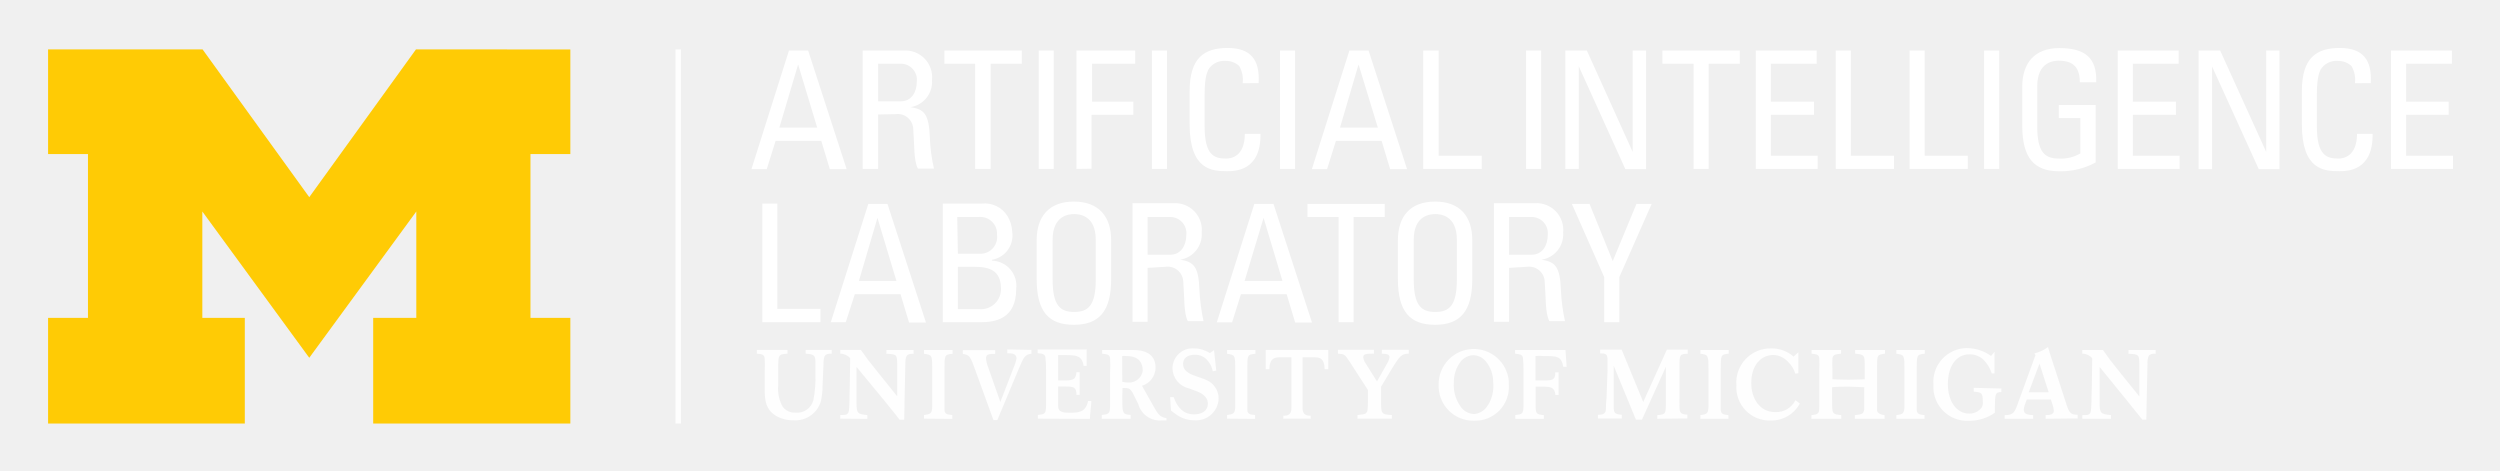
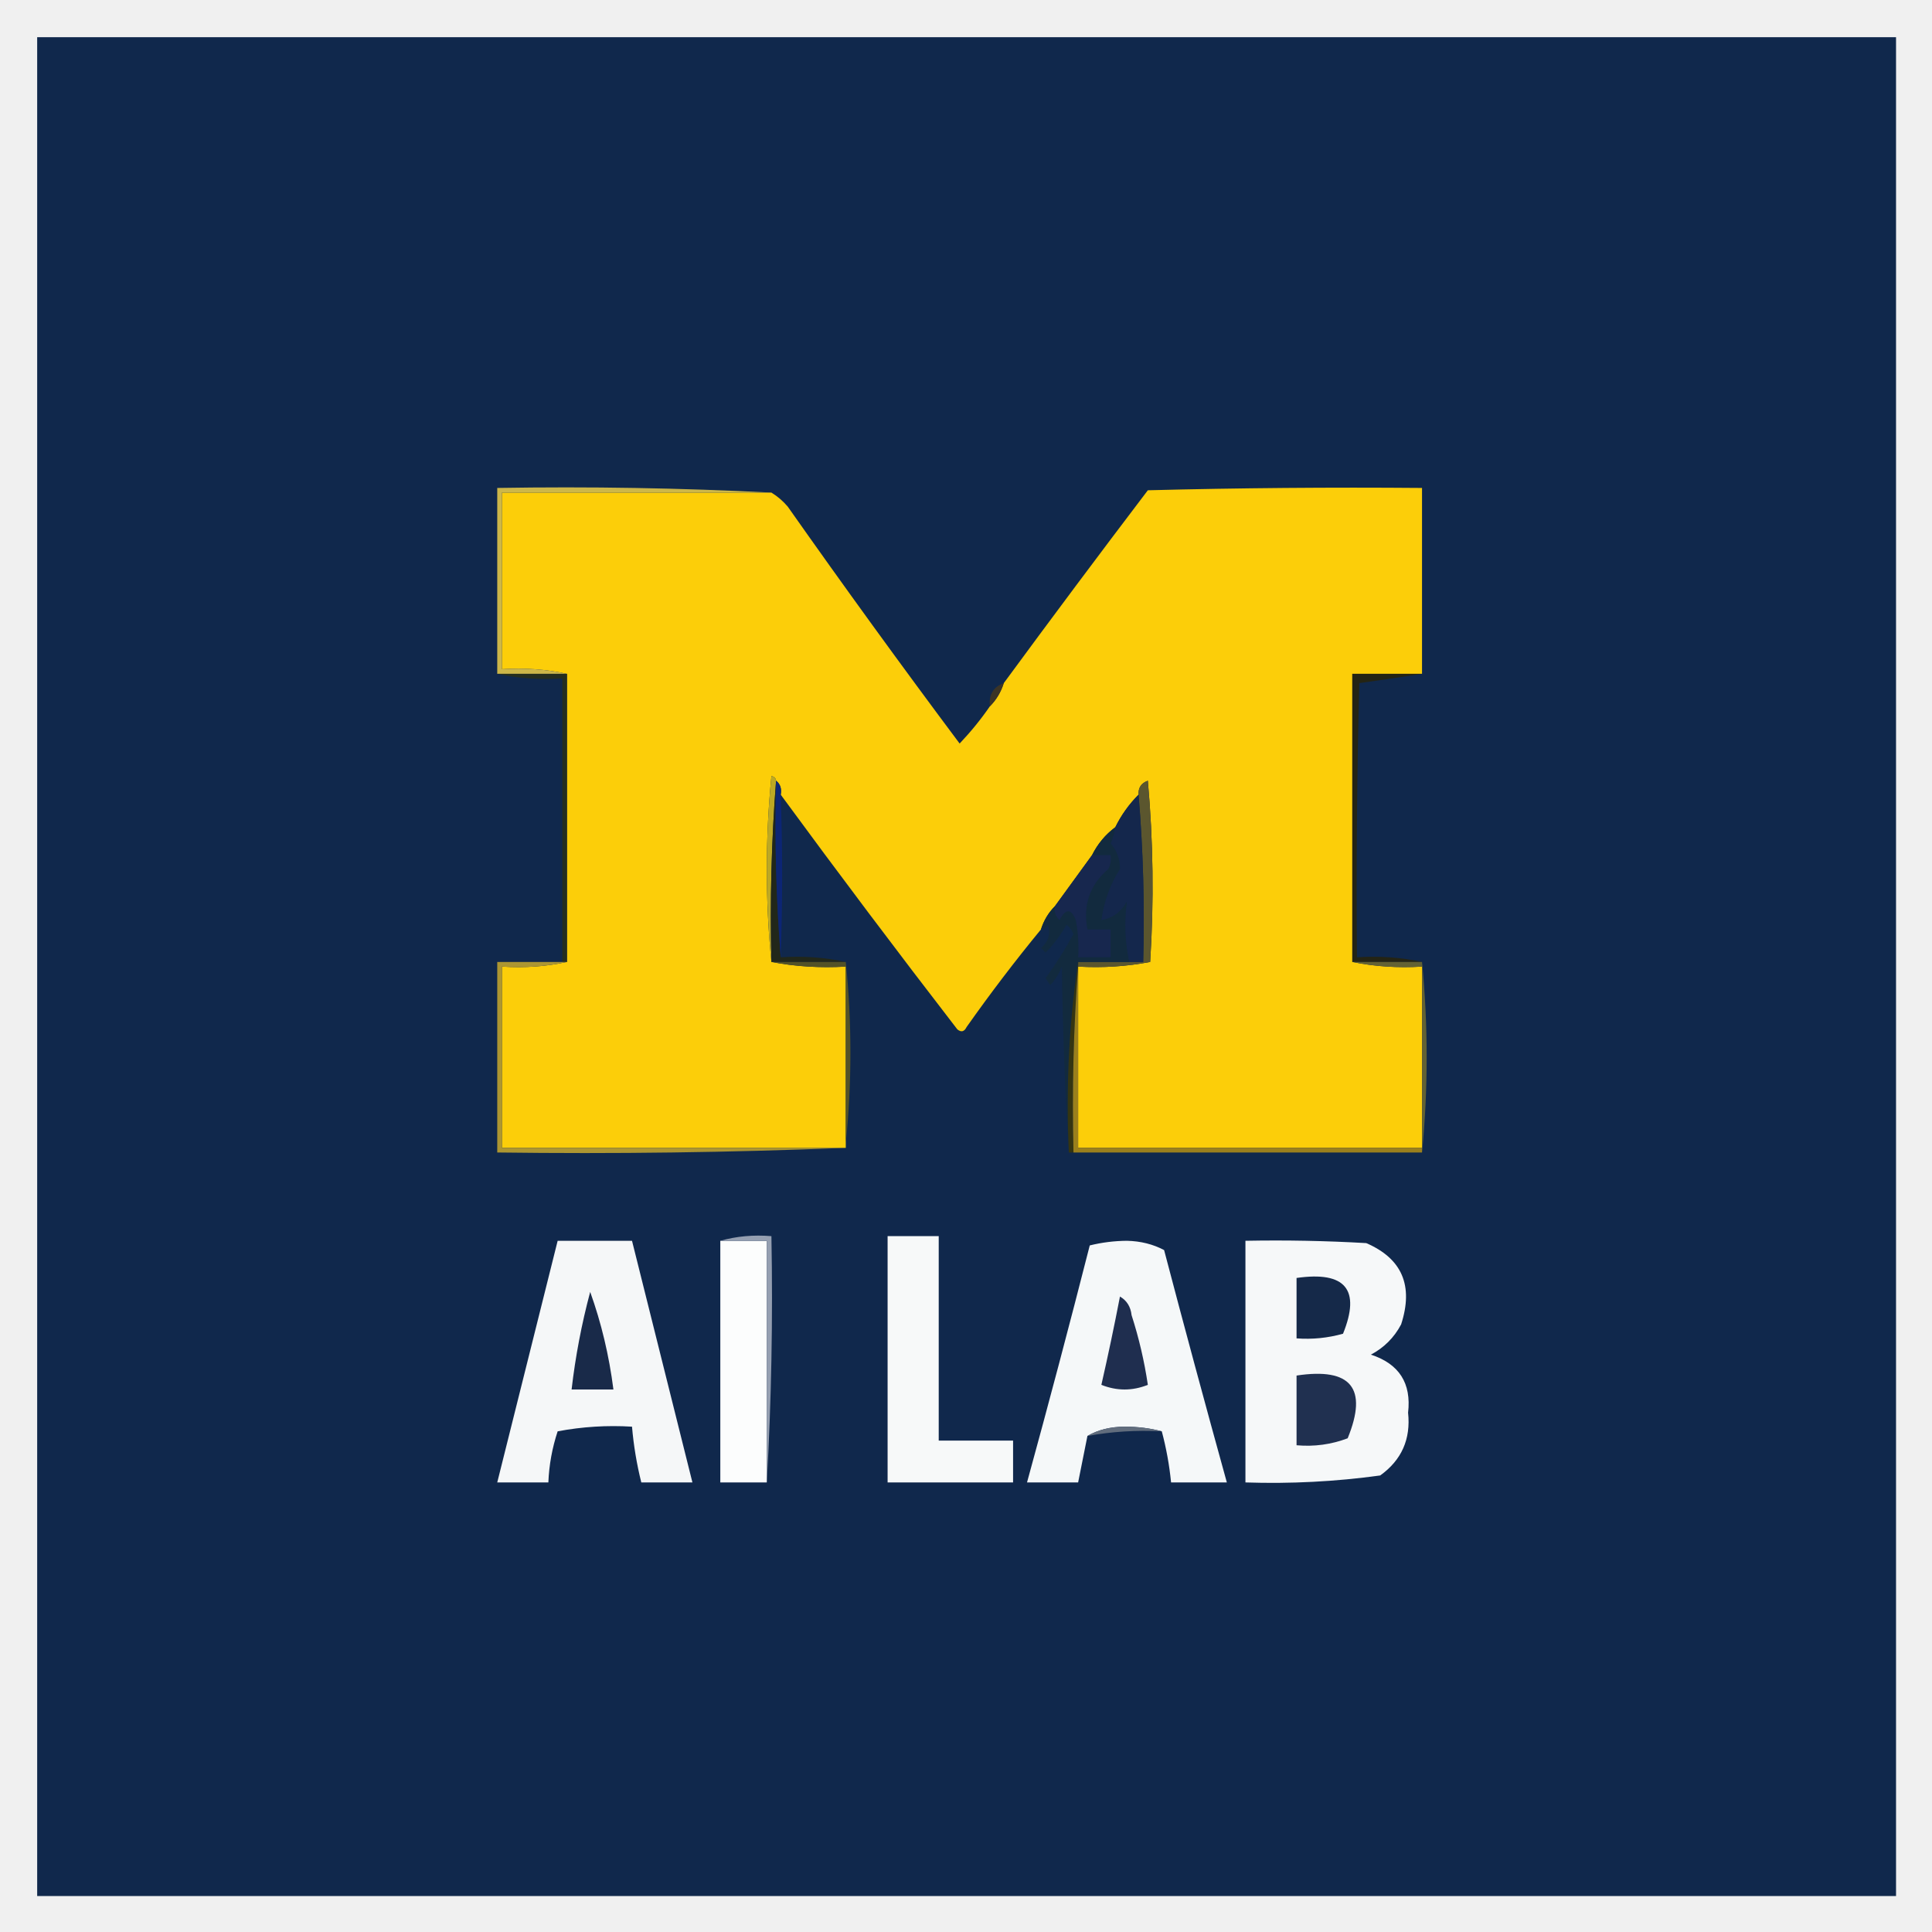
- <svg xmlns="http://www.w3.org/2000/svg" role="img" viewBox="-4.46 -4.46 231.92 43.67">
-   <defs>
-     <clipPath id="clip-path" transform="translate(0 -.17)">
-       <path fill="none" d="M0 35.23l195.47-.37L238.95 0H0v35.23z" />
-     </clipPath>
-     <style>.cls-2{fill:#fefefe}</style>
-   </defs>
-   <path id="eg9vd" d="M58.21 35h.5V.29h-.5z" class="cls-2" transform="translate(0 -.17)" />
-   <path id="eg9ve" fill="#ffcb05" d="M34.13.29L24.23 14 14.33.29H0V10h3.7v15.2H0V35h18.25v-9.8h-3.94v-9.87l9.92 13.57 9.93-13.57v9.87h-4V35h18.29v-9.8h-3.7V10h3.7V.3z" transform="translate(0 -.17)" />
-   <g clip-path="url(#clip-path)">
-     <path id="eg9vO" d="M185.31 34.56v-.34c.43 0 .76-.06.76-.42a1.69 1.69 0 0 0-.07-.38l-.2-.65h-2.24l-.2.55a1.49 1.49 0 0 0-.08.4c0 .45.48.48.87.5v.34h-2.64v-.34c.67 0 .88-.16 1.13-.83l1.73-4.74-.1-.15a3.79 3.79 0 0 0 1.26-.59c.13.43.14.49.29.94l1.41 4.34c.25.77.37 1 1.05 1v.34zm-.57-5.12l-1 2.66h1.85zm-22.23 3.7a3 3 0 0 1-2.73 1.58 3.08 3.08 0 0 1-3.16-3.27 3.17 3.17 0 0 1 3.2-3.42 3.11 3.11 0 0 1 2.11.76l.44-.4v1.94l-.28.05a2.52 2.52 0 0 0-.69-1.12 1.93 1.93 0 0 0-1.33-.62c-1.16 0-2.07.94-2.07 2.6 0 1.39.75 2.7 2.23 2.7a2 2 0 0 0 1.87-1.1zm1.07 1.42v-.34c.72-.06.73-.22.73-.83V30a9.58 9.58 0 0 0 0-1c0-.38-.21-.43-.71-.48v-.34h2.73v.34c-.53.06-.73.08-.8.43a7.9 7.9 0 0 0 0 1.06v.88a24.69 24.69 0 0 0 3 0v-1.07c0-1.17 0-1.22-.89-1.3v-.34h2.77v.34c-.74.1-.74.1-.74 1.32v3.94c0 .19.24.4.7.44v.34h-2.76v-.34c.64-.07.81-.1.87-.53v-2.06c-.5 0-.93-.05-1.46-.05s-1 0-1.52.05v1.17c0 1.33 0 1.33.85 1.42v.34zm7.88 0v-.34c.62-.08.74-.16.75-.82V30c0-1.33 0-1.37-.75-1.48v-.34h2.64v.34c-.75.08-.75.11-.75 1.48V33.7c0 .4.22.48.72.52v.34zm-18.18 0v-.34c.62-.08.74-.16.75-.82V30c0-1.33 0-1.37-.75-1.48v-.34h2.63v.34c-.74.08-.74.11-.74 1.48V33.7c0 .4.22.48.71.52v.34zm-4 0v-.34c.8-.06.8-.1.8-1.28v-3.2l-2.22 4.9h-.56l-2.06-5v3.75c0 .63.07.74.75.8v.34h-2.21v-.34c.5 0 .71-.1.74-.53 0-.17 0-.71.06-1.06l.09-2.68v-.74c0-.63-.12-.68-.69-.69v-.34h2l2 4.85 2.19-4.85h1.94v.38c-.76 0-.77.13-.76 1.12v2.63a12.86 12.86 0 0 0 0 1.3c0 .47.21.56.72.6v.35zm39.43 0v-.34c.53 0 .73 0 .8-.4s.12-4.2.12-4.87a1.19 1.19 0 0 0-.92-.43v-.34h1.92c.53.76.65.93 1.59 2.1l1.78 2.2v-2.85c0-1 0-1.07-1-1.1v-.35h2.52v.34c-.7 0-.76.16-.77 1.2l-.1 4.92h-.37l-.57-.71-.87-1.08-2.52-3.1v3.3c0 1 .07 1.07 1.05 1.17v.34zm-56.43.18a3.22 3.22 0 0 1-3.28-3.12v-.26a3.26 3.26 0 0 1 6.51-.27 2.53 2.53 0 0 1 0 .28 3.13 3.13 0 0 1-3.2 3.37zm1.27-1.4a3.34 3.34 0 0 0 .51-2.15 3 3 0 0 0-.72-2 1.54 1.54 0 0 0-1.14-.53 1.59 1.59 0 0 0-1.13.56 3.1 3.1 0 0 0-.66 2 3.37 3.37 0 0 0 .59 2.15 1.58 1.58 0 0 0 1.28.75 1.6 1.6 0 0 0 1.27-.8zm2.56.87c.66-.06.74-.13.76-.82V30.05a10.67 10.67 0 0 0-.05-1.16c-.07-.3-.27-.32-.73-.37v-.34h4.68l.1 1.56h-.31c-.17-1-.57-1-1.82-1a3.85 3.85 0 0 0-.76 0V31h.84c.78 0 1-.06 1-.75h.31v2.1h-.3c-.05-.7-.43-.77-1.14-.77H138v1.82c0 .7.1.76.76.82v.35h-2.65zm-54.85.34v-.34c.62-.08.75-.15.76-.82V30c0-1.33 0-1.37-.76-1.47v-.35h2.65v.35c-.75.07-.75.1-.75 1.47v3.71c0 .38.22.47.72.5v.36zm28.11 0v-.34c.62-.08.75-.15.76-.82V30c0-1.33 0-1.37-.76-1.47v-.35H112v.35c-.75.07-.75.1-.75 1.47v3.71c0 .38.22.47.72.5v.36zm-35.88 0v-.34c.52 0 .72 0 .8-.4s.1-4.2.12-4.87a1.23 1.23 0 0 0-.92-.42v-.35h1.91c.54.76.65.93 1.6 2.1l1.77 2.2v-2.84c0-1 0-1.07-1-1.1v-.35h2.52v.35c-.7 0-.76.15-.77 1.19l-.1 4.93H79l-.57-.72-.87-1.08-2.56-3.1v3.3c0 1 .07 1.07 1 1.17v.35zm30.6-2h.33c.35 1 .94 1.6 1.9 1.6.67 0 1.27-.29 1.27-1s-.7-1-1-1.13l-.78-.29a1.93 1.93 0 0 1-1.5-1.83 1.86 1.86 0 0 1 2-1.87 2.72 2.72 0 0 1 1.47.44l.38-.28.21 1.9-.32.06a2.15 2.15 0 0 0-.44-.94 1.46 1.46 0 0 0-1.24-.59c-.68 0-1.08.33-1.08.84 0 .75.75 1 1.46 1.24a4.75 4.75 0 0 1 .92.37 1.87 1.87 0 0 1 .92 1.63 2.09 2.09 0 0 1-2.24 2 2.86 2.86 0 0 1-1.65-.51l-.53-.39zm10.5 2v-.27c.58 0 .75-.22.75-.73v-4.7h-.8c-.72 0-1.2 0-1.25 1.11h-.33v-1.79h5.8v1.79h-.33c-.05-1.14-.53-1.11-1.25-1.11h-.8v4.7c0 .5.17.72.75.73v.27zm-46-6.38v.35c-.85.06-.85.09-.86 1.44v1.5a3.42 3.42 0 0 0 .43 2 1.39 1.39 0 0 0 1.16.53A1.56 1.56 0 0 0 71 32.82a10.71 10.71 0 0 0 .18-2.46v-1.2c0-.58-.34-.6-.9-.64v-.35h2.42v.35c-.6 0-.72.12-.76.76l-.09 2.2a7.44 7.44 0 0 1-.15 1.42 2.46 2.46 0 0 1-2.55 1.8 3.14 3.14 0 0 1-1.67-.44c-1-.65-1-1.6-1-2.63v-1.45a9.08 9.08 0 0 0 0-1.16c0-.4-.25-.48-.73-.5v-.35zm22.64 0v.35c-.62.09-.7.26-1.23 1.52l-1.94 4.64h-.36L86 30c-.44-1.22-.5-1.36-1.14-1.46v-.35h3v.35c-.52 0-.85 0-.85.4a2.91 2.91 0 0 0 .21.87L88.34 33l1.3-3.36a2.67 2.67 0 0 0 .2-.68c0-.46-.46-.48-.86-.48v-.35zm30.24 6.38v-.34c.5-.05.7-.07.82-.2s.14-.3.15-1v-1.12l-1.7-2.63c-.46-.69-.47-.7-1.08-.74v-.36H123v.36c-.67 0-1 0-1 .34a1.51 1.51 0 0 0 .28.64l1 1.6.9-1.6a1.73 1.73 0 0 0 .26-.64c0-.3-.27-.32-.71-.34v-.36h2.5v.36c-.65 0-.84.2-1.57 1.4l-1 1.66v1.33c0 1.16 0 1.25 1 1.3v.34zm-29.65 0v-.35c.66-.06.74-.12.76-.82V30a8.42 8.42 0 0 0-.06-1.15c-.06-.3-.26-.33-.72-.38v-.34h4.55v1.52h-.28c-.15-.87-.54-1-1.63-1h-.74V31h.7c.82 0 .94-.19 1-.76h.3v2.1h-.3c0-.7-.23-.77-1-.77h-.7v1.78c0 .42.17.65 1 .65s1.56 0 1.78-1.09h.3c0 .44-.13 1.2-.13 1.66zm89.38-2.8v.33c-.58 0-.58.2-.6 1.42v.5a4.18 4.18 0 0 1-2.45.75 3.14 3.14 0 0 1-3.25-3.33A3.14 3.14 0 0 1 178 28a3.86 3.86 0 0 1 2.24.73l.33-.38v2h-.26a3.09 3.09 0 0 0-.8-1.3 1.84 1.84 0 0 0-1.27-.47c-1.11 0-2 .94-2 2.78 0 1.46.72 2.72 2 2.72a1.43 1.43 0 0 0 1.12-.54.86.86 0 0 0 .12-.6c0-.81-.13-.83-.84-.9v-.35zm-81.55-.62a2.9 2.9 0 0 0 .6.07 1.29 1.29 0 0 0 1.3-1.08c0-.74-.34-1.38-1.51-1.38a1.63 1.63 0 0 0-.4 0zm0 1.4c0 1.45 0 1.65.78 1.67v.36h-2.68v-.36c.69-.05.76-.16.77-.85v-3.12a10.44 10.44 0 0 0 0-1.24c0-.36-.22-.42-.74-.47v-.34h2.9c1.56 0 2.06.75 2.06 1.64a1.78 1.78 0 0 1-1.26 1.68l1.13 2c.41.75.63.92 1.14 1v.21h-.41a2.08 2.08 0 0 1-2.2-1.5l-.36-.74c-.38-.8-.5-.76-1.11-.77z" class="cls-2" transform="translate(0 -.17)" />
+ <svg xmlns="http://www.w3.org/2000/svg" role="img" viewBox="-8.50 -8.50 415.74 415.74">
+   <style>svg {shape-rendering:geometricPrecision;text-rendering:geometricPrecision;image-rendering:optimizeQuality;fill-rule:evenodd;clip-rule:evenodd}</style>
+   <g>
+     <path fill="#10284c" d="M -0.5,-0.5 C 132.833,-0.5 266.167,-0.5 399.5,-0.5C 399.5,132.833 399.5,266.167 399.5,399.5C 266.167,399.5 132.833,399.5 -0.5,399.5C -0.5,266.167 -0.5,132.833 -0.5,-0.5 Z" />
  </g>
  <g>
-     <path fill="#fff" d="M68.73.23h1.78l3.57 11h-1.56l-.79-2.62h-4.24l-.82 2.62h-1.42zm.85 1.29l-1.74 5.86h3.51zM77 6.16v5.05h-1.43V.23h3.78A2.48 2.48 0 0 1 82 2.97a2.37 2.37 0 0 1-2 2.51c1.27.19 1.72.62 1.8 2.82a15.65 15.65 0 0 0 .38 2.88h-1.49c-.4-.76-.31-2.19-.43-3.65a1.44 1.44 0 0 0-1.65-1.4zm0-1.22h2.1c1 0 1.49-.86 1.49-1.82a1.49 1.49 0 0 0-1.47-1.67H77zM90.33.23v1.22h-2.89v9.76H86V1.45h-2.85V.23zm2.96 10.98H91.9V.23h1.39zm2.11 0V.23h5.45v1.22h-4v3.52h3.83v1.22H96.8v5zm8.4 0h-1.4V.23h1.4zm7.02-7.95a2.58 2.58 0 0 0-.32-1.6 1.82 1.82 0 0 0-1.23-.47 1.72 1.72 0 0 0-1.66.85c0 .12-.32.4-.32 2.28v2.93c0 2.69.88 3 2 3 .43 0 1.72-.15 1.73-2.29h1.45c.06 3.46-2.39 3.46-3.1 3.46-1.37 0-3.47-.09-3.47-4.34V3.99c0-3.1 1.37-4 3.53-4s3 1.13 2.87 3.26zm4.86 7.95h-1.4V.23h1.4zM120.72.23h1.78l3.57 11h-1.57l-.79-2.62h-4.24l-.82 2.62h-1.41zm.85 1.29l-1.72 5.86h3.51zm6 9.69V.23H129v9.76h4v1.22zm10.94 0h-1.4V.23h1.4zM148.24.23v11h-1.92L142 1.69v9.52h-1.25V.23h2l4.25 9.4V.23zm8.7 0v1.22h-2.89v9.76h-1.4V1.45h-2.89V.23zm1.48 10.98V.23h5.65v1.22h-4.25v3.52h4v1.22h-4v3.8h4.34v1.22zm7.42 0V.23h1.4v9.76h4v1.22zm6.85 0V.23h1.4v9.76h4v1.22zm8.31 0h-1.4V.23h1.4zm7.48-8.04c0-1.3-.54-2-1.95-2-.44 0-2 .08-2 2.38v3.7c0 2.41.7 3 2 3a3.51 3.51 0 0 0 2-.48V6.49h-2V5.28h3.42v5.33a6.75 6.75 0 0 1-3.36.82c-2.32 0-3.45-1.2-3.45-4.24v-3.6c0-2.19 1.13-3.59 3.45-3.59s3.5.87 3.41 3.17zm3.52 8.04V.23h5.65v1.22h-4.25v3.52h4v1.22h-4v3.8h4.34v1.22zM207 .23v11h-1.92l-4.33-9.52v9.52h-1.25v-11h2l4.27 9.4V.23zm7 3.03a2.52 2.52 0 0 0-.32-1.6 1.82 1.82 0 0 0-1.23-.47 1.73 1.73 0 0 0-1.66.85c0 .12-.32.4-.32 2.28v2.93c0 2.69.89 3 2 3 .42 0 1.71-.15 1.73-2.29h1.44c.06 3.46-2.38 3.46-3.1 3.46-1.37 0-3.46-.09-3.46-4.34V3.99c0-3.1 1.36-4 3.52-4s3 1.13 2.87 3.26zm3.35 7.95V.23H223v1.22h-4.25v3.52h3.95v1.22h-3.95v3.8h4.35v1.22zM66.26 25.43v-11h1.39v9.76h4v1.24zm9.83-10.97h1.78l3.57 11h-1.57l-.79-2.63h-4.24l-.84 2.6h-1.39zm.85 1.29l-1.72 5.85h3.48zM83 25.43v-11h3.58A2.48 2.48 0 0 1 89 15.58a3 3 0 0 1 .44 1.46 2.28 2.28 0 0 1-1.88 2.6v.08a2.33 2.33 0 0 1 2.25 2.63c0 2.81-2 3.08-3.3 3.08zm1.4-6.35h2a1.55 1.55 0 0 0 1.63-1.75 1.55 1.55 0 0 0-1.69-1.66h-2zm0 5.14h2a1.86 1.86 0 0 0 2-1.87c0-1.75-1.08-2.06-2.51-2.06H84.4zm7.31-2.8v-3.59c0-2.19 1.13-3.59 3.45-3.59s3.46 1.4 3.46 3.59v3.6c0 3-1.13 4.24-3.46 4.24s-3.45-1.21-3.45-4.25zm5.48.06v-3.71c0-2.29-1.58-2.37-2-2.37s-2 .08-2 2.37v3.71c0 2.4.7 3 2 3s2-.6 2-3zm4.81-1.09v5h-1.4v-11h3.79a2.48 2.48 0 0 1 2.63 2.73 2.37 2.37 0 0 1-2 2.51c1.26.2 1.72.63 1.79 2.83a17.34 17.34 0 0 0 .38 2.87h-1.46c-.39-.76-.3-2.19-.42-3.65a1.45 1.45 0 0 0-1.66-1.39zm0-1.22h2.1c1 0 1.49-.87 1.49-1.82a1.5 1.5 0 0 0-1.48-1.68H102zm9.9-4.71h1.78l3.57 11h-1.56l-.79-2.63h-4.24l-.82 2.61h-1.42zm.86 1.29L111 21.6h3.51zM124 14.46v1.21h-2.89v9.76h-1.39v-9.76h-2.89v-1.21zm1.22 6.96v-3.59c0-2.19 1.12-3.59 3.45-3.59s3.45 1.4 3.45 3.59v3.6c0 3-1.13 4.24-3.45 4.24s-3.45-1.21-3.45-4.25zm5.47.06v-3.71c0-2.29-1.58-2.37-2-2.37s-2 .08-2 2.37v3.71c0 2.4.7 3 2 3s2-.6 2-3zm4.84-1.09v5h-1.4v-11h3.79a2.48 2.48 0 0 1 2.63 2.73 2.37 2.37 0 0 1-2 2.51c1.26.2 1.72.63 1.79 2.83a17.34 17.34 0 0 0 .38 2.87h-1.45c-.4-.76-.31-2.19-.43-3.65a1.45 1.45 0 0 0-1.66-1.39zm0-1.22h2.1c1 0 1.49-.87 1.49-1.82a1.5 1.5 0 0 0-1.48-1.68h-2.11zm11.82-4.71h1.41l-3 6.79v4.18h-1.4v-4.18l-3-6.79H143l2.15 5.3z" />
+     <path fill="#fcce09" d="M 297.5,136.5 C 292.5,136.5 287.5,136.5 282.5,136.5C 282.5,157.167 282.5,177.833 282.5,198.5C 287.305,199.487 292.305,199.821 297.5,199.5C 297.5,212.5 297.5,225.5 297.5,238.5C 272.833,238.5 248.167,238.5 223.5,238.5C 223.5,225.5 223.5,212.5 223.5,199.5C 228.762,199.805 233.928,199.471 239,198.5C 239.833,185.487 239.666,172.487 238.5,159.5C 237.081,160.005 236.415,161.005 236.5,162.5C 234.453,164.55 232.786,166.883 231.5,169.5C 229.367,171.091 227.701,173.091 226.5,175.5C 223.865,179.143 221.199,182.81 218.5,186.5C 217.11,187.899 216.11,189.566 215.5,191.5C 209.944,198.252 204.611,205.252 199.5,212.5C 198.998,213.521 198.332,213.688 197.5,213C 184.585,196.266 171.919,179.433 159.5,162.5C 159.737,161.209 159.404,160.209 158.5,159.5C 158.44,158.957 158.107,158.624 157.5,158.5C 156.175,171.994 156.175,185.327 157.5,198.5C 162.64,199.488 167.974,199.821 173.5,199.5C 173.5,212.167 173.5,224.833 173.5,237.5C 173.5,237.833 173.5,238.167 173.5,238.5C 148.833,238.5 124.167,238.5 99.5,238.5C 99.5,225.5 99.5,212.5 99.5,199.5C 104.363,199.819 109.03,199.486 113.5,198.5C 113.5,177.833 113.5,157.167 113.5,136.5C 109.03,135.514 104.363,135.181 99.5,135.5C 99.5,122.833 99.5,110.167 99.5,97.5C 118.833,97.5 138.167,97.5 157.5,97.5C 158.794,98.29 159.961,99.29 161,100.5C 173.089,117.677 185.422,134.677 198,151.5C 200.428,148.936 202.595,146.27 204.5,143.5C 205.89,142.101 206.89,140.434 207.5,138.5C 217.703,124.607 228.036,110.774 238.5,97C 258.164,96.5 277.831,96.333 297.5,96.5C 297.5,109.833 297.5,123.167 297.5,136.5 Z" />
+   </g>
+   <g>
+     <path fill="#cdb749" d="M 157.5,97.5 C 138.167,97.5 118.833,97.5 99.5,97.5C 99.5,110.167 99.5,122.833 99.5,135.5C 104.363,135.181 109.03,135.514 113.5,136.5C 108.5,136.5 103.5,136.5 98.5,136.5C 98.5,123.167 98.5,109.833 98.5,96.5C 118.34,96.17 138.007,96.503 157.5,97.5 Z" />
+   </g>
+   <g>
+     <path fill="#3b3426" d="M 207.5,138.5 C 206.89,140.434 205.89,142.101 204.5,143.5C 204.259,140.966 205.259,139.3 207.5,138.5 Z" />
+   </g>
+   <g>
+     <path fill="#252e1e" d="M 98.5,136.5 C 103.5,136.5 108.5,136.5 113.5,136.5C 113.5,157.167 113.5,177.833 113.5,198.5C 113.167,198.5 112.833,198.5 112.5,198.5C 112.5,178.167 112.5,157.833 112.5,137.5C 107.637,137.819 102.97,137.486 98.5,136.5 Z" />
+   </g>
+   <g>
+     <path fill="#242414" d="M 297.5,136.5 C 293.101,137.191 288.601,137.858 284,138.5C 283.5,158.164 283.333,177.831 283.5,197.5C 288.363,197.181 293.03,197.514 297.5,198.5C 292.5,198.5 287.5,198.5 282.5,198.5C 282.5,177.833 282.5,157.167 282.5,136.5C 287.5,136.5 292.5,136.5 297.5,136.5 Z" />
+   </g>
+   <g>
+     <path fill="#5b562e" d="M 223.5,199.5 C 223.5,199.167 223.5,198.833 223.5,198.5C 227.167,198.5 230.833,198.5 234.5,198.5C 235.5,198.5 236.5,198.5 237.5,198.5C 237.828,186.322 237.495,174.322 236.5,162.5C 236.415,161.005 237.081,160.005 238.5,159.5C 239.666,172.487 239.833,185.487 239,198.5C 233.928,199.471 228.762,199.805 223.5,199.5 Z" />
+   </g>
+   <g>
+     <path fill="#bda823" d="M 158.5,159.5 C 157.505,172.323 157.171,185.323 157.5,198.5C 156.175,185.327 156.175,171.994 157.5,158.5C 158.107,158.624 158.44,158.957 158.5,159.5 Z" />
+   </g>
+   <g>
+     <path fill="#21271a" d="M 158.5,159.5 C 158.171,172.344 158.505,185.011 159.5,197.5C 164.363,197.181 169.03,197.514 173.5,198.5C 168.167,198.5 162.833,198.5 157.5,198.5C 157.171,185.323 157.505,172.323 158.5,159.5 Z" />
+   </g>
+   <g>
+     <path fill="#0c2575" d="M 158.5,159.5 C 159.404,160.209 159.737,161.209 159.5,162.5C 159.907,174.022 159.907,185.689 159.5,197.5C 158.505,185.011 158.171,172.344 158.5,159.5 Z" />
+   </g>
+   <g>
+     <path fill="#14274c" d="M 236.5,162.5 C 237.495,174.322 237.828,186.322 237.5,198.5C 236.5,198.5 235.5,198.5 234.5,198.5C 233.574,194.217 233.407,189.884 234,185.5C 232.743,187.746 230.91,189.079 228.5,189.5C 229.063,185.472 230.396,181.806 232.5,178.5C 232.514,176.389 231.848,174.555 230.5,173C 230.989,171.862 231.322,170.695 231.5,169.5C 232.786,166.883 234.453,164.55 236.5,162.5 Z" />
+   </g>
+   <g>
+     <path fill="#17274e" d="M 226.5,175.5 C 227.833,175.5 229.167,175.5 230.5,175.5C 230.649,176.552 230.483,177.552 230,178.5C 226.021,181.91 224.521,186.243 225.5,191.5C 227.167,191.5 228.833,191.5 230.5,191.5C 230.5,193.5 230.5,195.5 230.5,197.5C 228.167,197.5 225.833,197.5 223.5,197.5C 223.664,194.813 223.497,192.146 223,189.5C 221.983,186.972 220.816,186.972 219.5,189.5C 218.614,188.675 218.281,187.675 218.5,186.5C 221.199,182.81 223.865,179.143 226.5,175.5 Z" />
+   </g>
+   <g>
+     <path fill="#122a3e" d="M 231.5,169.5 C 231.322,170.695 230.989,171.862 230.5,173C 231.848,174.555 232.514,176.389 232.5,178.5C 230.396,181.806 229.063,185.472 228.5,189.5C 230.91,189.079 232.743,187.746 234,185.5C 233.407,189.884 233.574,194.217 234.5,198.5C 230.833,198.5 227.167,198.5 223.5,198.5C 221.518,211.792 220.851,225.459 221.5,239.5C 220.669,226.34 220.169,213.006 220,199.5C 219.417,201.002 218.584,202.335 217.5,203.5C 217.167,203 216.833,202.5 216.5,202C 218.691,198.971 220.691,195.805 222.5,192.5C 222.192,191.692 221.692,191.025 221,190.5C 219.732,192.717 218.232,194.717 216.5,196.5C 216.167,196.167 215.833,195.833 215.5,195.5C 217.124,194.131 217.624,192.464 217,190.5C 216.617,191.056 216.117,191.389 215.5,191.5C 216.11,189.566 217.11,187.899 218.5,186.5C 218.281,187.675 218.614,188.675 219.5,189.5C 220.816,186.972 221.983,186.972 223,189.5C 223.497,192.146 223.664,194.813 223.5,197.5C 225.833,197.5 228.167,197.5 230.5,197.5C 230.5,195.5 230.5,193.5 230.5,191.5C 228.833,191.5 227.167,191.5 225.5,191.5C 224.521,186.243 226.021,181.91 230,178.5C 230.483,177.552 230.649,176.552 230.5,175.5C 229.167,175.5 227.833,175.5 226.5,175.5C 227.701,173.091 229.367,171.091 231.5,169.5 Z" />
+   </g>
+   <g>
+     <path fill="#353511" d="M 223.5,198.5 C 223.5,198.833 223.5,199.167 223.5,199.5C 222.504,212.656 222.171,225.99 222.5,239.5C 222.167,239.5 221.833,239.5 221.5,239.5C 220.851,225.459 221.518,211.792 223.5,198.5 Z" />
+   </g>
+   <g>
+     <path fill="#ad9631" d="M 112.5,198.5 C 112.833,198.5 113.167,198.5 113.5,198.5C 109.03,199.486 104.363,199.819 99.5,199.5C 99.5,212.5 99.5,225.5 99.5,238.5C 124.167,238.5 148.833,238.5 173.5,238.5C 148.672,239.498 123.672,239.831 98.5,239.5C 98.5,225.833 98.5,212.167 98.5,198.5C 103.167,198.5 107.833,198.5 112.5,198.5 Z" />
+   </g>
+   <g>
+     <path fill="#535227" d="M 157.5,198.5 C 162.833,198.5 168.167,198.5 173.5,198.5C 174.833,211.5 174.833,224.5 173.5,237.5C 173.5,224.833 173.5,212.167 173.5,199.5C 167.974,199.821 162.64,199.488 157.5,198.5 Z" />
+   </g>
+   <g>
+     <path fill="#636234" d="M 282.5,198.5 C 287.5,198.5 292.5,198.5 297.5,198.5C 298.833,212.167 298.833,225.833 297.5,239.5C 297.5,239.167 297.5,238.833 297.5,238.5C 297.5,225.5 297.5,212.5 297.5,199.5C 292.305,199.821 287.305,199.487 282.5,198.5 Z" />
+   </g>
+   <g>
+     <path fill="#9b801c" d="M 223.5,199.5 C 223.5,212.5 223.5,225.5 223.5,238.5C 248.167,238.5 272.833,238.5 297.5,238.5C 297.5,238.833 297.5,239.167 297.5,239.5C 272.5,239.5 247.5,239.5 222.5,239.5C 222.171,225.99 222.504,212.656 223.5,199.5 Z" />
+   </g>
+   <g>
+     <path fill="#f5f7f8" d="M 111.5,258.5 C 116.833,258.5 122.167,258.5 127.5,258.5C 131.836,275.839 136.169,293.173 140.5,310.5C 136.833,310.5 133.167,310.5 129.5,310.5C 128.514,306.557 127.848,302.557 127.5,298.5C 122.125,298.172 116.792,298.505 111.5,299.5C 110.319,303.072 109.652,306.738 109.5,310.5C 105.833,310.5 102.167,310.5 98.5,310.5C 102.841,293.134 107.175,275.801 111.5,258.5 Z" />
+   </g>
+   <g>
+     <path fill="#fcfdfd" d="M 146.5,258.5 C 149.833,258.5 153.167,258.5 156.5,258.5C 156.5,275.833 156.5,293.167 156.5,310.5C 153.167,310.5 149.833,310.5 146.5,310.5C 146.5,293.167 146.5,275.833 146.5,258.5 Z" />
+   </g>
+   <g>
+     <path fill="#f5f8f9" d="M 241.5,299.5 C 239.022,298.836 236.355,298.503 233.5,298.5C 230.41,298.522 227.743,299.188 225.5,300.5C 224.833,303.833 224.167,307.167 223.5,310.5C 219.833,310.5 216.167,310.5 212.5,310.5C 217.146,293.586 221.646,276.586 226,259.5C 228.578,258.859 231.245,258.525 234,258.5C 236.95,258.568 239.617,259.234 242,260.5C 246.395,277.212 250.895,293.879 255.5,310.5C 251.5,310.5 247.5,310.5 243.5,310.5C 243.13,306.767 242.463,303.101 241.5,299.5 Z" />
+   </g>
+   <g>
+     <path fill="#f6f8f9" d="M 259.5,258.5 C 268.173,258.334 276.84,258.5 285.5,259C 293.209,262.332 295.709,268.165 293,276.5C 291.5,279.333 289.333,281.5 286.5,283C 292.575,284.983 295.242,289.15 294.5,295.5C 295.105,301.192 293.105,305.692 288.5,309C 278.884,310.324 269.217,310.824 259.5,310.5C 259.5,293.167 259.5,275.833 259.5,258.5 Z" />
+   </g>
+   <g>
+     <path fill="#f7f9f9" d="M 182.5,257.5 C 186.167,257.5 189.833,257.5 193.5,257.5C 193.5,272.167 193.5,286.833 193.5,301.5C 198.833,301.5 204.167,301.5 209.5,301.5C 209.5,304.5 209.5,307.5 209.5,310.5C 200.5,310.5 191.5,310.5 182.5,310.5C 182.5,292.833 182.5,275.167 182.5,257.5 Z" />
+   </g>
+   <g>
+     <path fill="#152949" d="M 270.5,266.5 C 281.013,264.992 284.346,268.992 280.5,278.5C 277.242,279.417 273.909,279.751 270.5,279.5C 270.5,275.167 270.5,270.833 270.5,266.5 Z" />
+   </g>
+   <g>
+     <path fill="#959fb1" d="M 146.5,258.5 C 149.962,257.518 153.629,257.185 157.5,257.5C 157.83,275.341 157.497,293.008 156.5,310.5C 156.5,293.167 156.5,275.833 156.5,258.5C 153.167,258.5 149.833,258.5 146.5,258.5 Z" />
+   </g>
+   <g>
+     <path fill="#1f2e4f" d="M 232.5,270.5 C 233.966,271.347 234.8,272.68 235,274.5C 236.582,279.417 237.749,284.417 238.5,289.5C 235.167,290.833 231.833,290.833 228.5,289.5C 229.942,283.18 231.275,276.847 232.5,270.5 Z" />
+   </g>
+   <g>
+     <path fill="#192a49" d="M 118.5,269.5 C 120.902,276.189 122.568,283.189 123.5,290.5C 120.5,290.5 117.5,290.5 114.5,290.5C 115.322,283.393 116.655,276.393 118.5,269.5 Z" />
+   </g>
+   <g>
+     <path fill="#203050" d="M 270.5,287.5 C 282.238,285.724 285.905,290.224 281.5,301C 277.974,302.337 274.308,302.837 270.5,302.5C 270.5,297.5 270.5,292.5 270.5,287.5 Z" />
+   </g>
+   <g>
+     <path fill="#616d7d" d="M 241.5,299.5 C 236.073,299.218 230.74,299.551 225.5,300.5C 227.743,299.188 230.41,298.522 233.5,298.5C 236.355,298.503 239.022,298.836 241.5,299.5 Z" />
  </g>
</svg>
